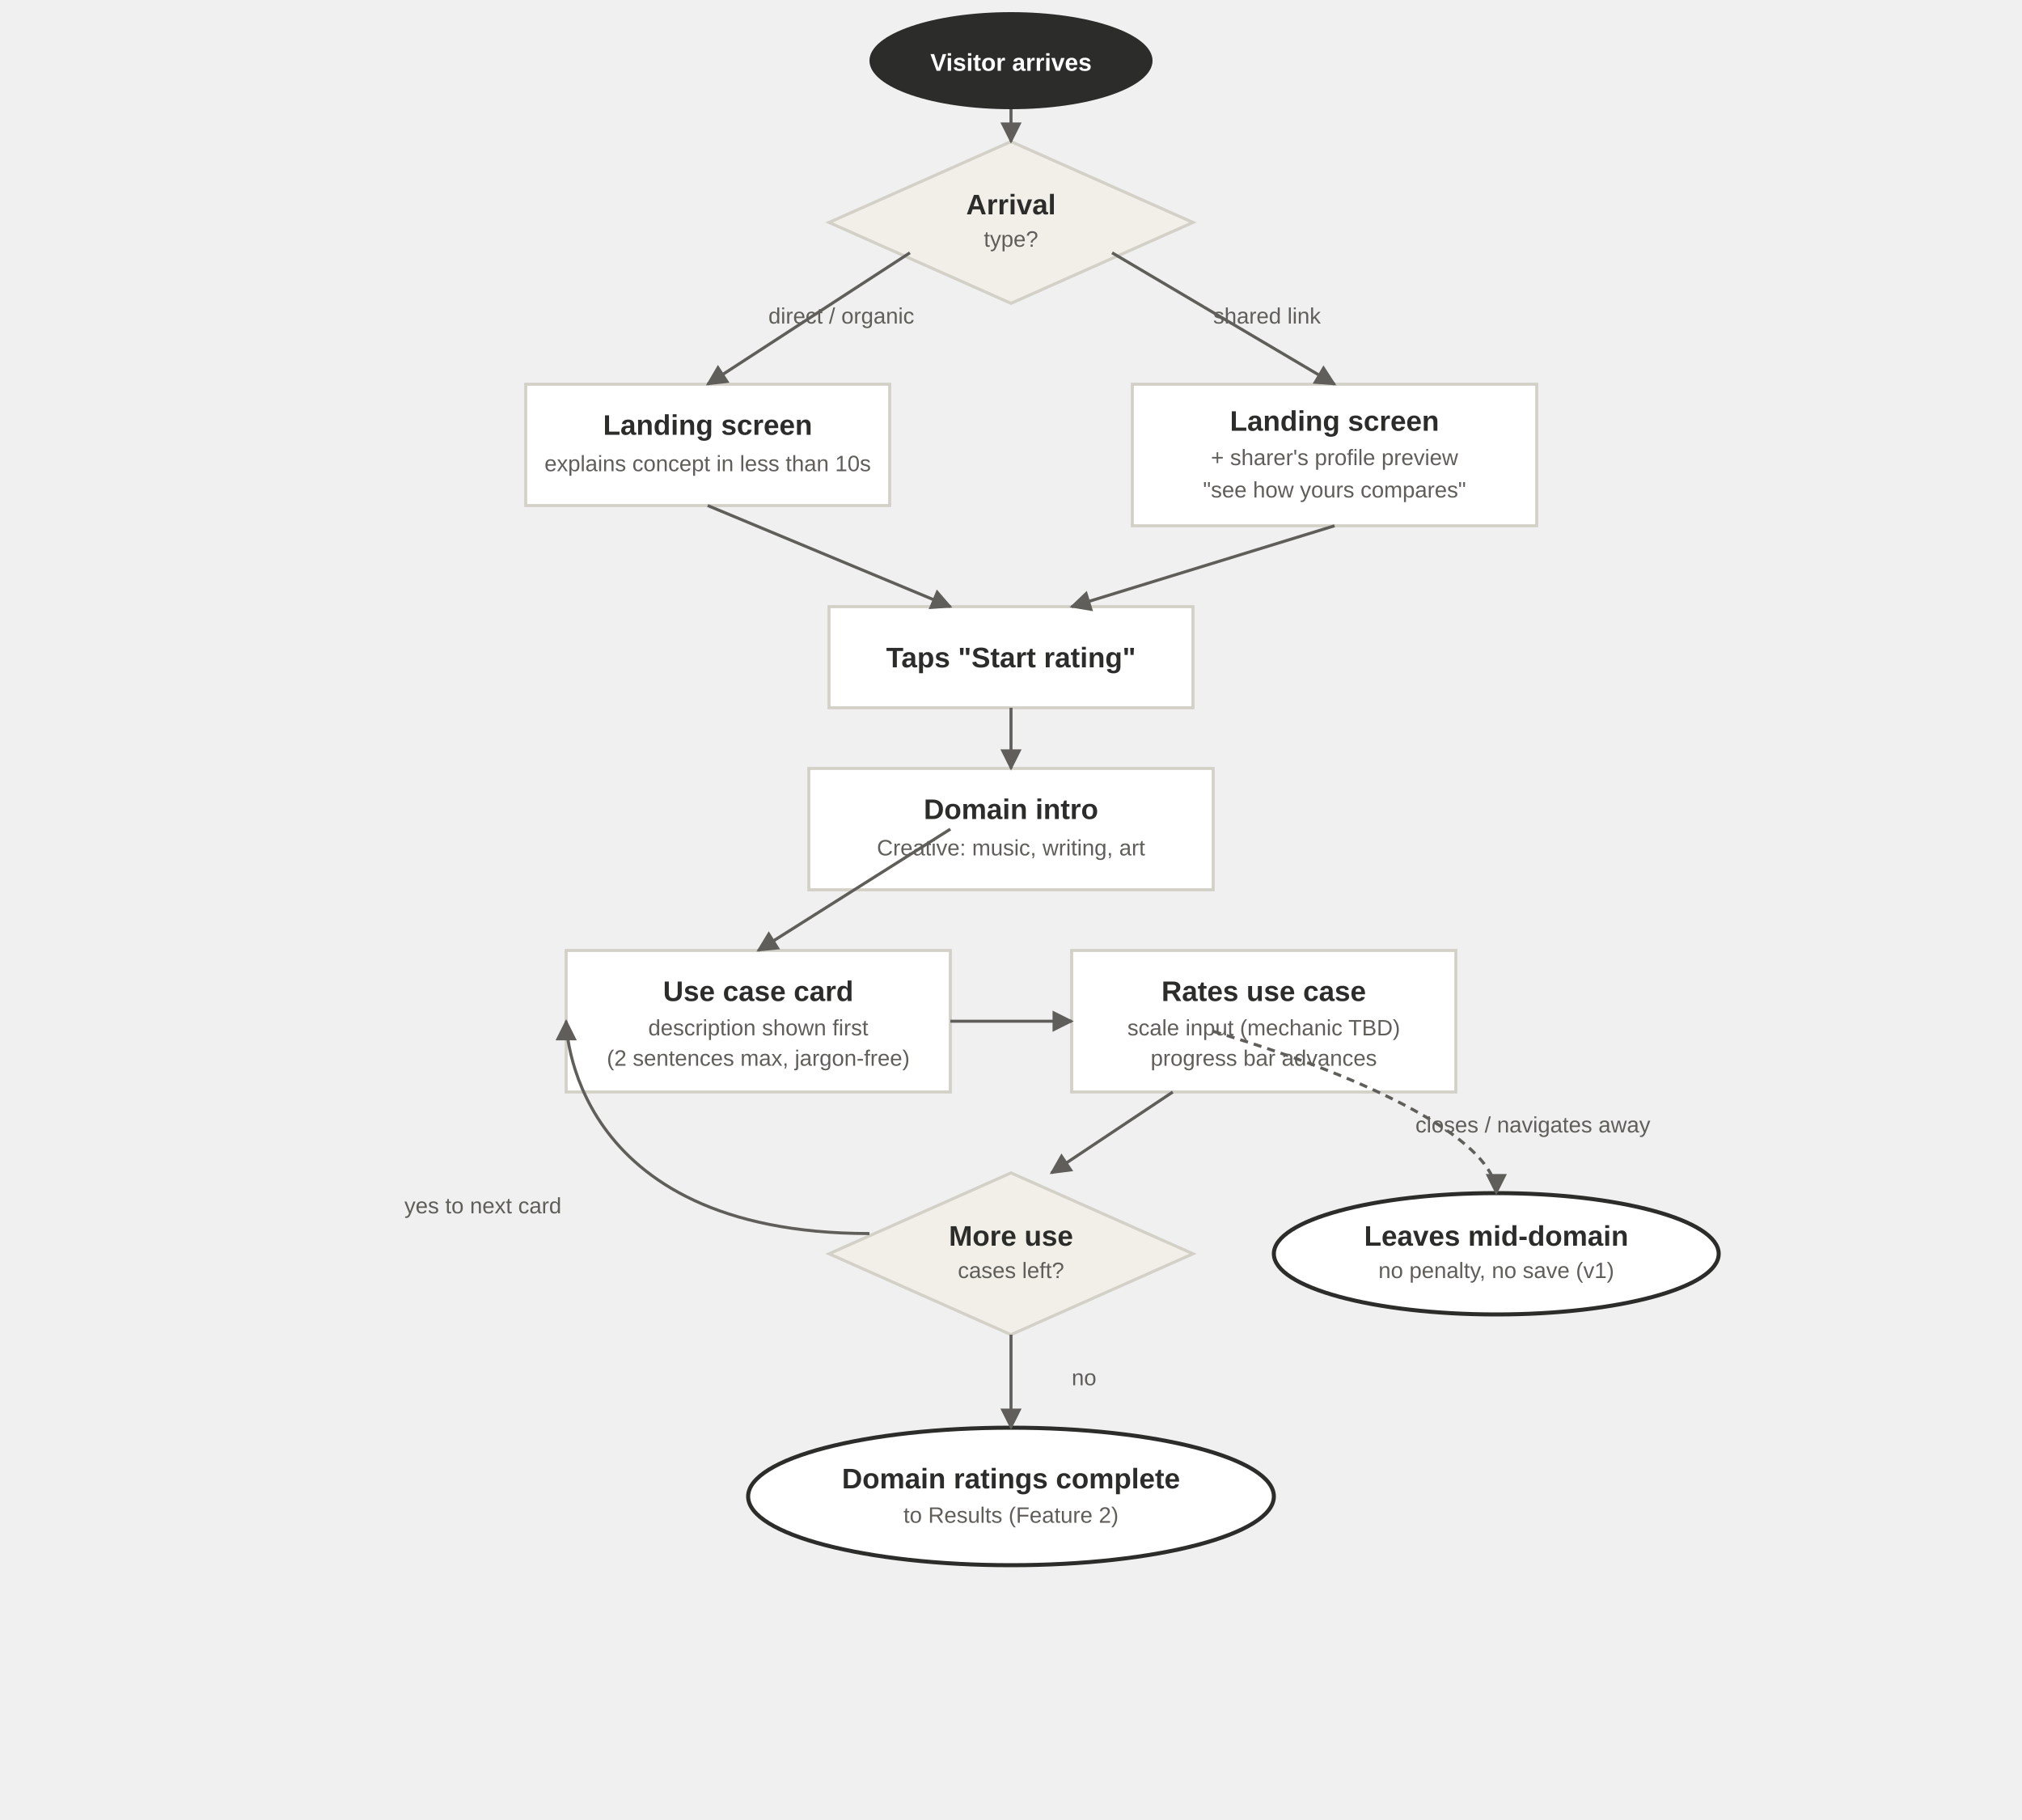
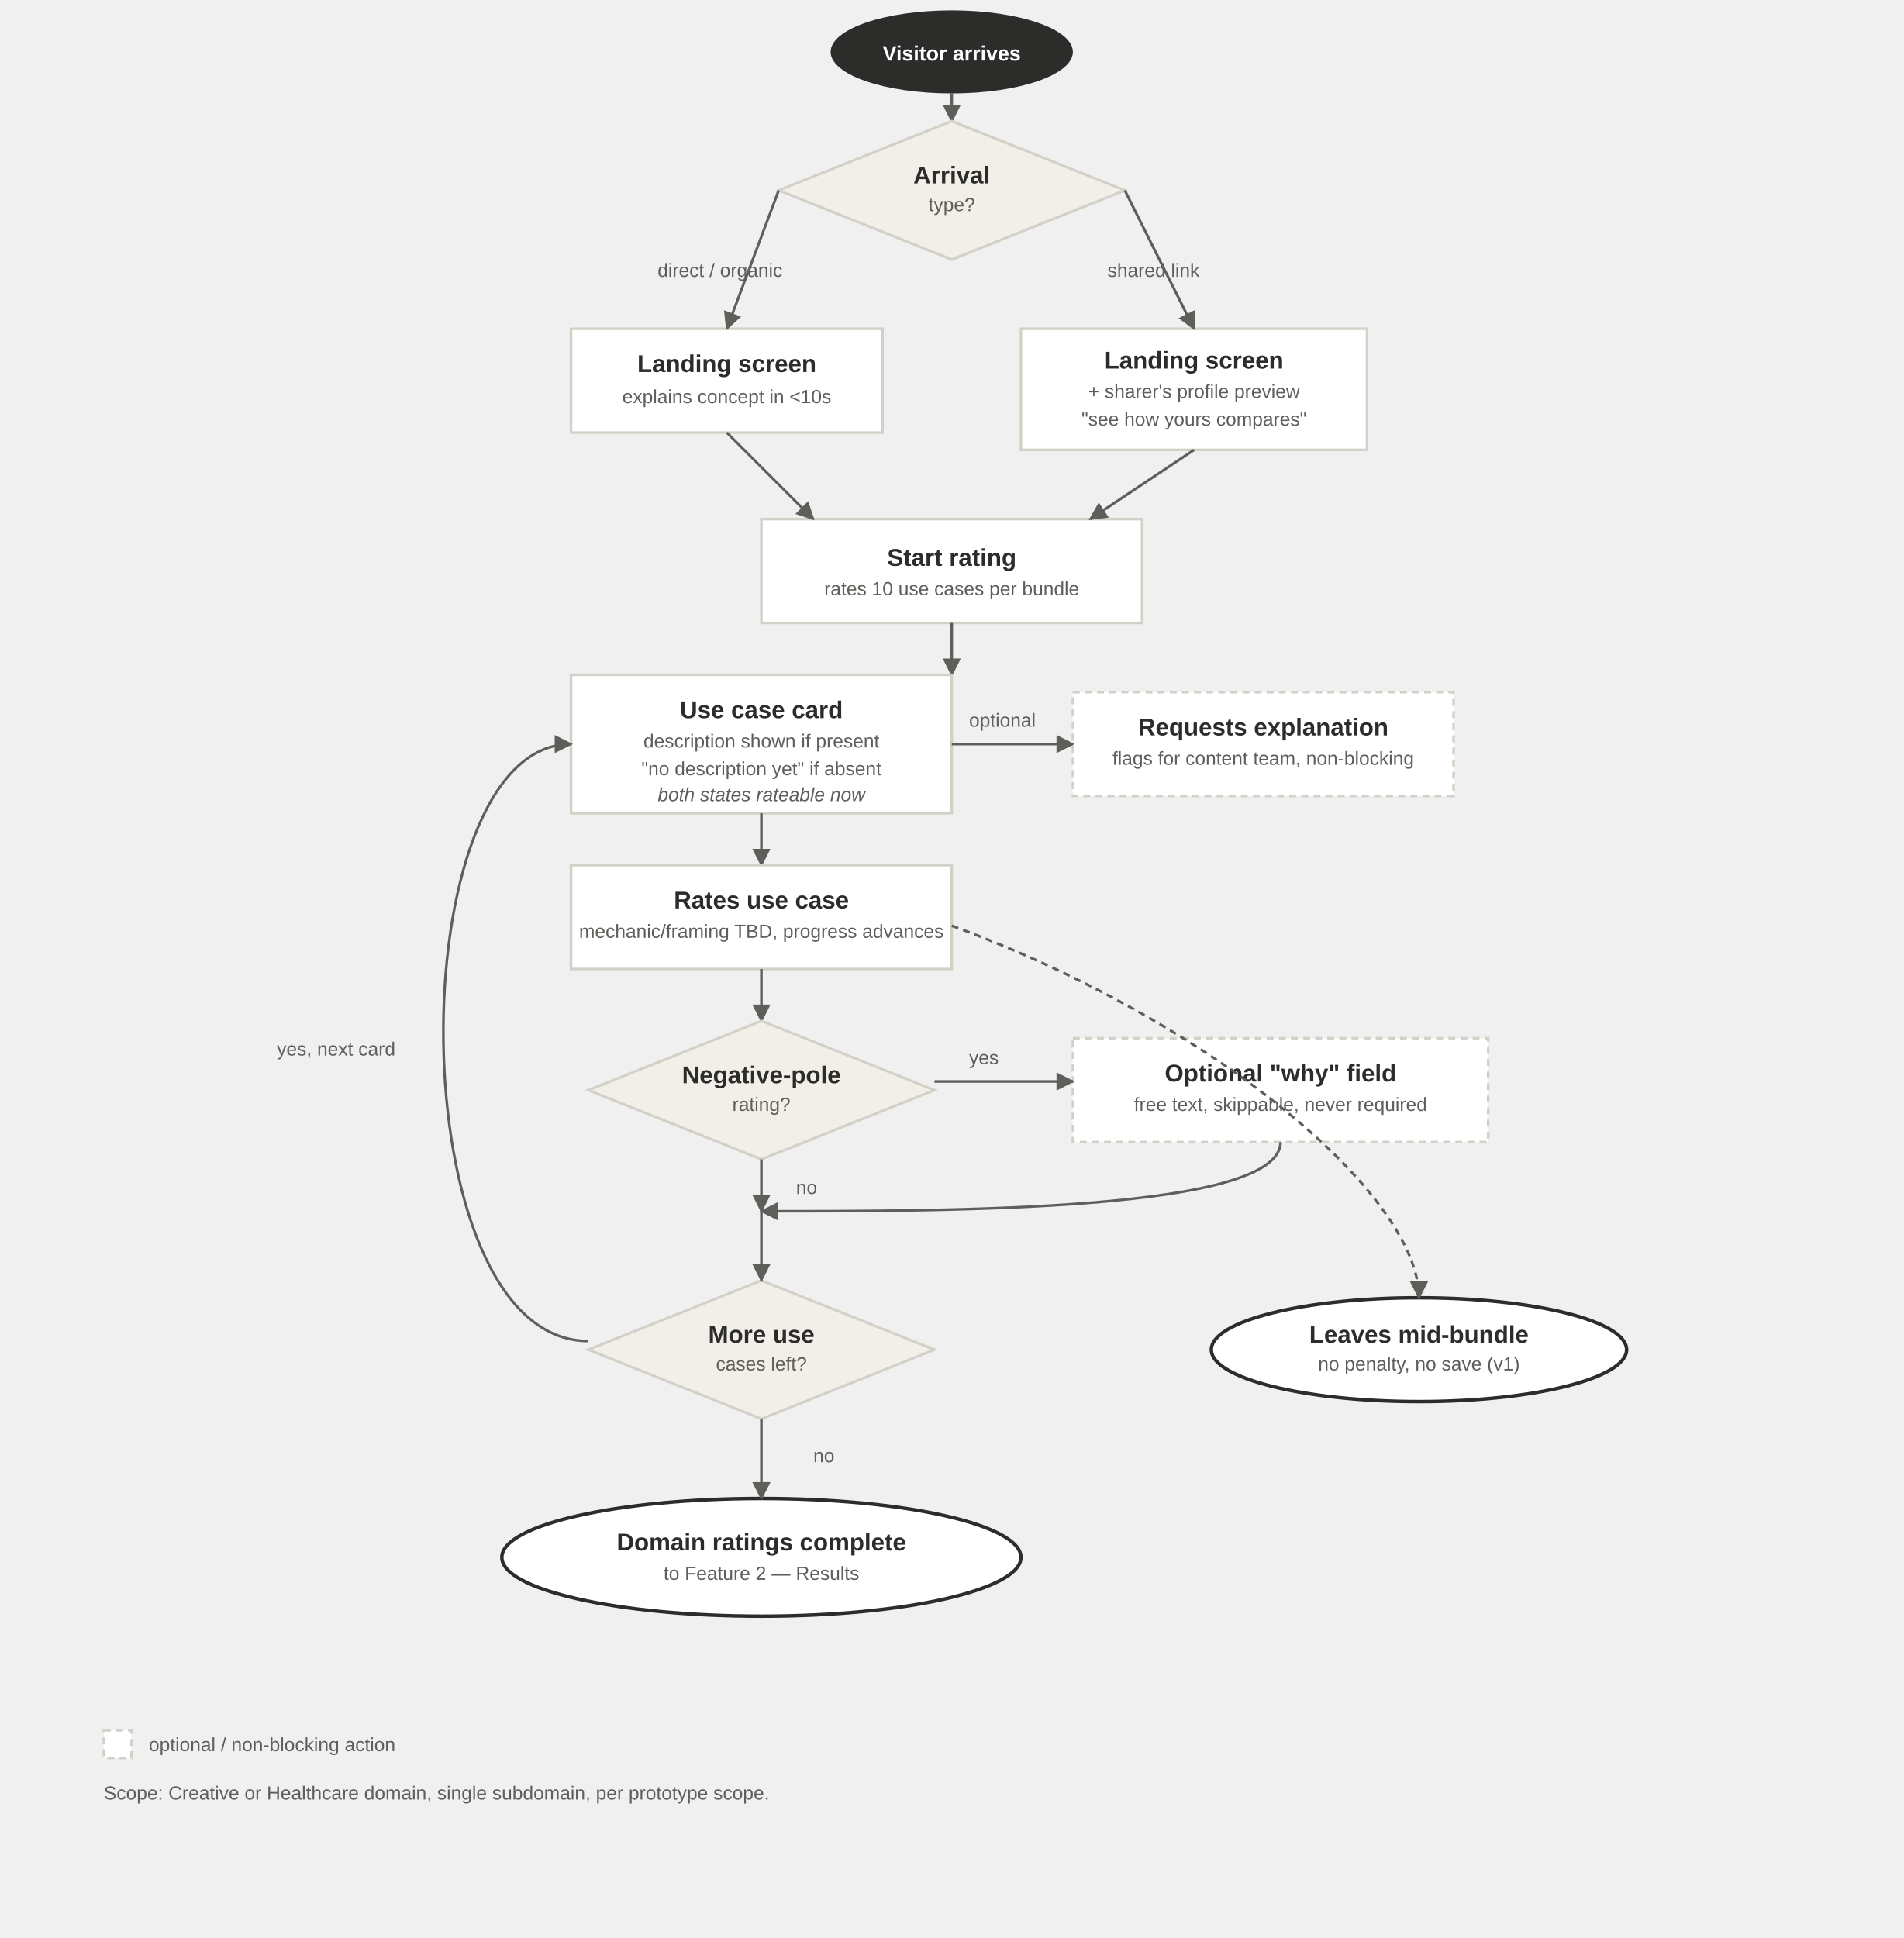
- <svg xmlns="http://www.w3.org/2000/svg" viewBox="0 0 1000 900" role="img">
+ <svg xmlns="http://www.w3.org/2000/svg" viewBox="0 0 1100 1120" role="img">
  <defs>
-     <marker id="arrow" viewBox="0 0 10 10" refX="9" refY="5" markerWidth="7" markerHeight="7" orient="auto-start-reverse">
+     <marker id="arrow2" viewBox="0 0 10 10" refX="9" refY="5" markerWidth="7" markerHeight="7" orient="auto-start-reverse">
      <path d="M0,0 L10,5 L0,10 z" fill="#5F5E5A" />
    </marker>
  </defs>
  <style>
.box { fill: #FFFFFF; stroke: #D3D1C7; stroke-width:1.5; }
.decision { fill: #F1EFE8; stroke: #D3D1C7; stroke-width:1.5; }
+ .optional { fill: #FFFFFF; stroke: #D3D1C7; stroke-width:1.5; stroke-dasharray:4,3; }
.end { fill: #FFFFFF; stroke: #2C2C2A; stroke-width:2; }
.entry { fill: #2C2C2A; }
.title { font-size:14px; font-weight:600; fill: #2C2C2A; font-family: Arial, sans-serif; }
.sub { font-size:11px; fill: #5F5E5A; font-family: Arial, sans-serif; }
.label { font-size:11px; fill: #5F5E5A; font-family: Arial, sans-serif; }
.entrylabel { font-size:12px; font-weight:600; fill: #FFFFFF; font-family: Arial, sans-serif; }
- .edge { stroke: #5F5E5A; stroke-width:1.5; fill:none; marker-end:url(#arrow); }
+ .edge { stroke: #5F5E5A; stroke-width:1.5; fill:none; marker-end:url(#arrow2); }
</style>
-   <ellipse cx="500" cy="30" rx="70" ry="24" class="entry" />
-   <text x="500" y="35" text-anchor="middle" class="entrylabel">Visitor arrives</text>
-   <polygon points="500,70 590,110 500,150 410,110" class="decision" />
-   <text x="500" y="106" text-anchor="middle" class="title">Arrival</text>
-   <text x="500" y="122" text-anchor="middle" class="sub">type?</text>
-   <path class="edge" d="M500,54 L500,70" />
-   <rect x="260" y="190" width="180" height="60" class="box" />
-   <text x="350" y="215" text-anchor="middle" class="title">Landing screen</text>
-   <text x="350" y="233" text-anchor="middle" class="sub">explains concept in less than 10s</text>
-   <path class="edge" d="M450,125 L350,190" />
+   <ellipse cx="550" cy="30" rx="70" ry="24" class="entry" />
+   <text x="550" y="35" text-anchor="middle" class="entrylabel">Visitor arrives</text>
+   <path class="edge" d="M550,54 L550,70" />
+   <polygon points="550,70 650,110 550,150 450,110" class="decision" />
+   <text x="550" y="106" text-anchor="middle" class="title">Arrival</text>
+   <text x="550" y="122" text-anchor="middle" class="sub">type?</text>
+   <rect x="330" y="190" width="180" height="60" class="box" />
+   <text x="420" y="215" text-anchor="middle" class="title">Landing screen</text>
+   <text x="420" y="233" text-anchor="middle" class="sub">explains concept in &lt;10s</text>
+   <path class="edge" d="M450,110 L420,190" />
  <text x="380" y="160" class="label">direct / organic</text>
-   <rect x="560" y="190" width="200" height="70" class="box" />
-   <text x="660" y="213" text-anchor="middle" class="title">Landing screen</text>
-   <text x="660" y="230" text-anchor="middle" class="sub">+ sharer's profile preview</text>
-   <text x="660" y="246" text-anchor="middle" class="sub">"see how yours compares"</text>
-   <path class="edge" d="M550,125 L660,190" />
-   <text x="600" y="160" class="label">shared link</text>
-   <rect x="410" y="300" width="180" height="50" class="box" />
-   <text x="500" y="330" text-anchor="middle" class="title">Taps "Start rating"</text>
-   <path class="edge" d="M350,250 L470,300" />
-   <path class="edge" d="M660,260 L530,300" />
-   <rect x="400" y="380" width="200" height="60" class="box" />
-   <text x="500" y="405" text-anchor="middle" class="title">Domain intro</text>
-   <text x="500" y="423" text-anchor="middle" class="sub">Creative: music, writing, art</text>
-   <path class="edge" d="M500,350 L500,380" />
-   <rect x="280" y="470" width="190" height="70" class="box" />
-   <text x="375" y="495" text-anchor="middle" class="title">Use case card</text>
-   <text x="375" y="512" text-anchor="middle" class="sub">description shown first</text>
-   <text x="375" y="527" text-anchor="middle" class="sub">(2 sentences max, jargon-free)</text>
-   <path class="edge" d="M470,410 L375,470" />
-   <rect x="530" y="470" width="190" height="70" class="box" />
-   <text x="625" y="495" text-anchor="middle" class="title">Rates use case</text>
-   <text x="625" y="512" text-anchor="middle" class="sub">scale input (mechanic TBD)</text>
-   <text x="625" y="527" text-anchor="middle" class="sub">progress bar advances</text>
-   <path class="edge" d="M470,505 L530,505" />
-   <polygon points="500,580 590,620 500,660 410,620" class="decision" />
-   <text x="500" y="616" text-anchor="middle" class="title">More use</text>
-   <text x="500" y="632" text-anchor="middle" class="sub">cases left?</text>
-   <path class="edge" d="M580,540 L520,580" />
-   <path class="edge" d="M430,610 C280,610 280,505 280,505" />
-   <text x="200" y="600" class="label">yes to next card</text>
-   <ellipse cx="740" cy="620" rx="110" ry="30" class="end" />
-   <text x="740" y="616" text-anchor="middle" class="title">Leaves mid-domain</text>
-   <text x="740" y="632" text-anchor="middle" class="sub">no penalty, no save (v1)</text>
-   <path class="edge" d="M600,510 C700,540 740,570 740,590" stroke-dasharray="4,3" />
-   <text x="700" y="560" class="label">closes / navigates away</text>
-   <ellipse cx="500" cy="740" rx="130" ry="34" class="end" />
-   <text x="500" y="736" text-anchor="middle" class="title">Domain ratings complete</text>
-   <text x="500" y="753" text-anchor="middle" class="sub">to Results (Feature 2)</text>
-   <path class="edge" d="M500,660 L500,706" />
-   <text x="530" y="685" class="label">no</text>
+   <rect x="590" y="190" width="200" height="70" class="box" />
+   <text x="690" y="213" text-anchor="middle" class="title">Landing screen</text>
+   <text x="690" y="230" text-anchor="middle" class="sub">+ sharer's profile preview</text>
+   <text x="690" y="246" text-anchor="middle" class="sub">"see how yours compares"</text>
+   <path class="edge" d="M650,110 L690,190" />
+   <text x="640" y="160" class="label">shared link</text>
+   <rect x="440" y="300" width="220" height="60" class="box" />
+   <text x="550" y="327" text-anchor="middle" class="title">Start rating</text>
+   <text x="550" y="344" text-anchor="middle" class="sub">rates 10 use cases per bundle</text>
+   <path class="edge" d="M420,250 L470,300" />
+   <path class="edge" d="M690,260 L630,300" />
+   <path class="edge" d="M550,360 L550,390" />
+   <rect x="330" y="390" width="220" height="80" class="box" />
+   <text x="440" y="415" text-anchor="middle" class="title">Use case card</text>
+   <text x="440" y="432" text-anchor="middle" class="sub">description shown if present</text>
+   <text x="440" y="448" text-anchor="middle" class="sub">"no description yet" if absent</text>
+   <text x="440" y="463" text-anchor="middle" class="sub" font-style="italic">both states rateable now</text>
+   <rect x="620" y="400" width="220" height="60" class="optional" />
+   <text x="730" y="425" text-anchor="middle" class="title">Requests explanation</text>
+   <text x="730" y="442" text-anchor="middle" class="sub">flags for content team, non-blocking</text>
+   <path class="edge" d="M550,430 L620,430" />
+   <text x="560" y="420" class="label">optional</text>
+   <path class="edge" d="M440,470 L440,500" />
+   <rect x="330" y="500" width="220" height="60" class="box" />
+   <text x="440" y="525" text-anchor="middle" class="title">Rates use case</text>
+   <text x="440" y="542" text-anchor="middle" class="sub">mechanic/framing TBD, progress advances</text>
+   <path class="edge" d="M440,560 L440,590" />
+   <polygon points="440,590 540,630 440,670 340,630" class="decision" />
+   <text x="440" y="626" text-anchor="middle" class="title">Negative-pole</text>
+   <text x="440" y="642" text-anchor="middle" class="sub">rating?</text>
+   <rect x="620" y="600" width="240" height="60" class="optional" />
+   <text x="740" y="625" text-anchor="middle" class="title">Optional "why" field</text>
+   <text x="740" y="642" text-anchor="middle" class="sub">free text, skippable, never required</text>
+   <path class="edge" d="M540,625 L620,625" />
+   <text x="560" y="615" class="label">yes</text>
+   <path class="edge" d="M440,670 L440,700" />
+   <text x="460" y="690" class="label">no</text>
+   <path class="edge" d="M740,660 C740,700 550,700 440,700" />
+   <polygon points="440,740 540,780 440,820 340,780" class="decision" />
+   <text x="440" y="776" text-anchor="middle" class="title">More use</text>
+   <text x="440" y="792" text-anchor="middle" class="sub">cases left?</text>
+   <path class="edge" d="M440,700 L440,740" />
+   <path class="edge" d="M340,775 C230,775 230,430 330,430" />
+   <text x="160" y="610" class="label">yes, next card</text>
+   <ellipse cx="820" cy="780" rx="120" ry="30" class="end" />
+   <text x="820" y="776" text-anchor="middle" class="title">Leaves mid-bundle</text>
+   <text x="820" y="792" text-anchor="middle" class="sub">no penalty, no save (v1)</text>
+   <path class="edge" d="M550,535 C700,590 820,690 820,750" stroke-dasharray="4,3" />
+   <ellipse cx="440" cy="900" rx="150" ry="34" class="end" />
+   <text x="440" y="896" text-anchor="middle" class="title">Domain ratings complete</text>
+   <text x="440" y="913" text-anchor="middle" class="sub">to Feature 2 — Results</text>
+   <path class="edge" d="M440,820 L440,866" />
+   <text x="470" y="845" class="label">no</text>
+   <rect x="60" y="1000" width="16" height="16" class="optional" />
+   <text x="86" y="1012" class="label">optional / non-blocking action</text>
+   <text x="60" y="1040" class="sub">Scope: Creative or Healthcare domain, single subdomain, per prototype scope.</text>
</svg>
